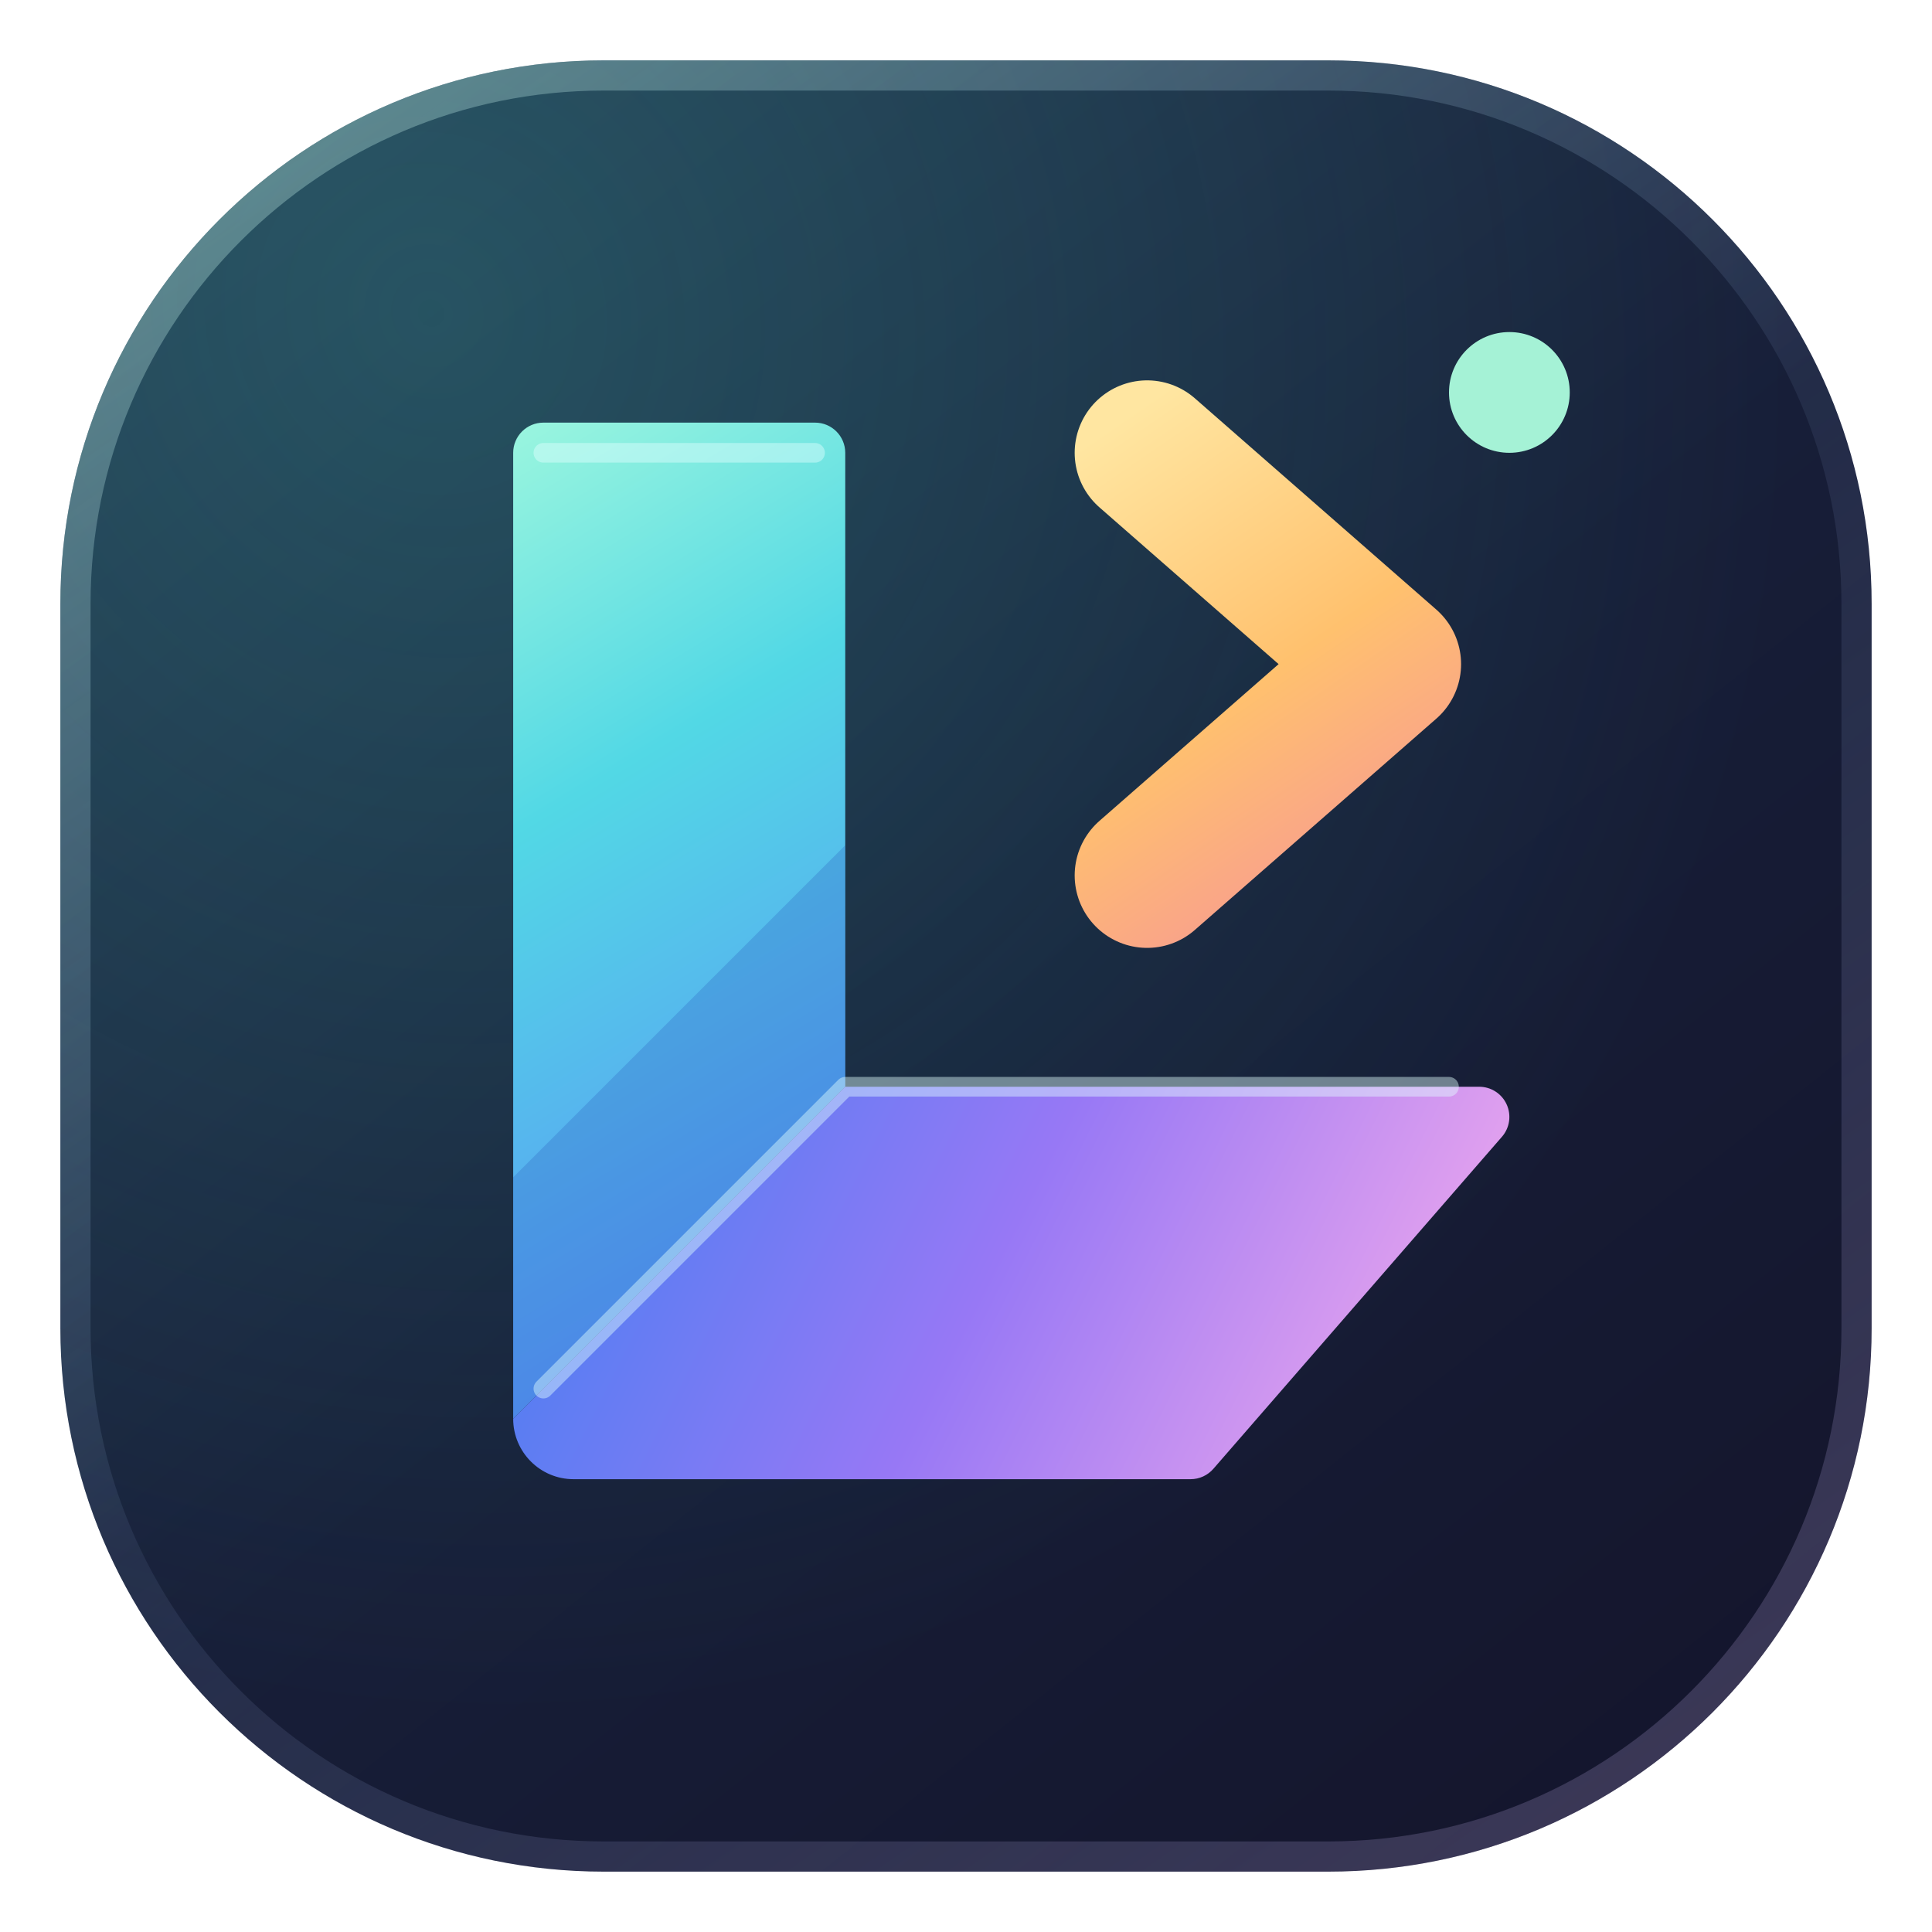
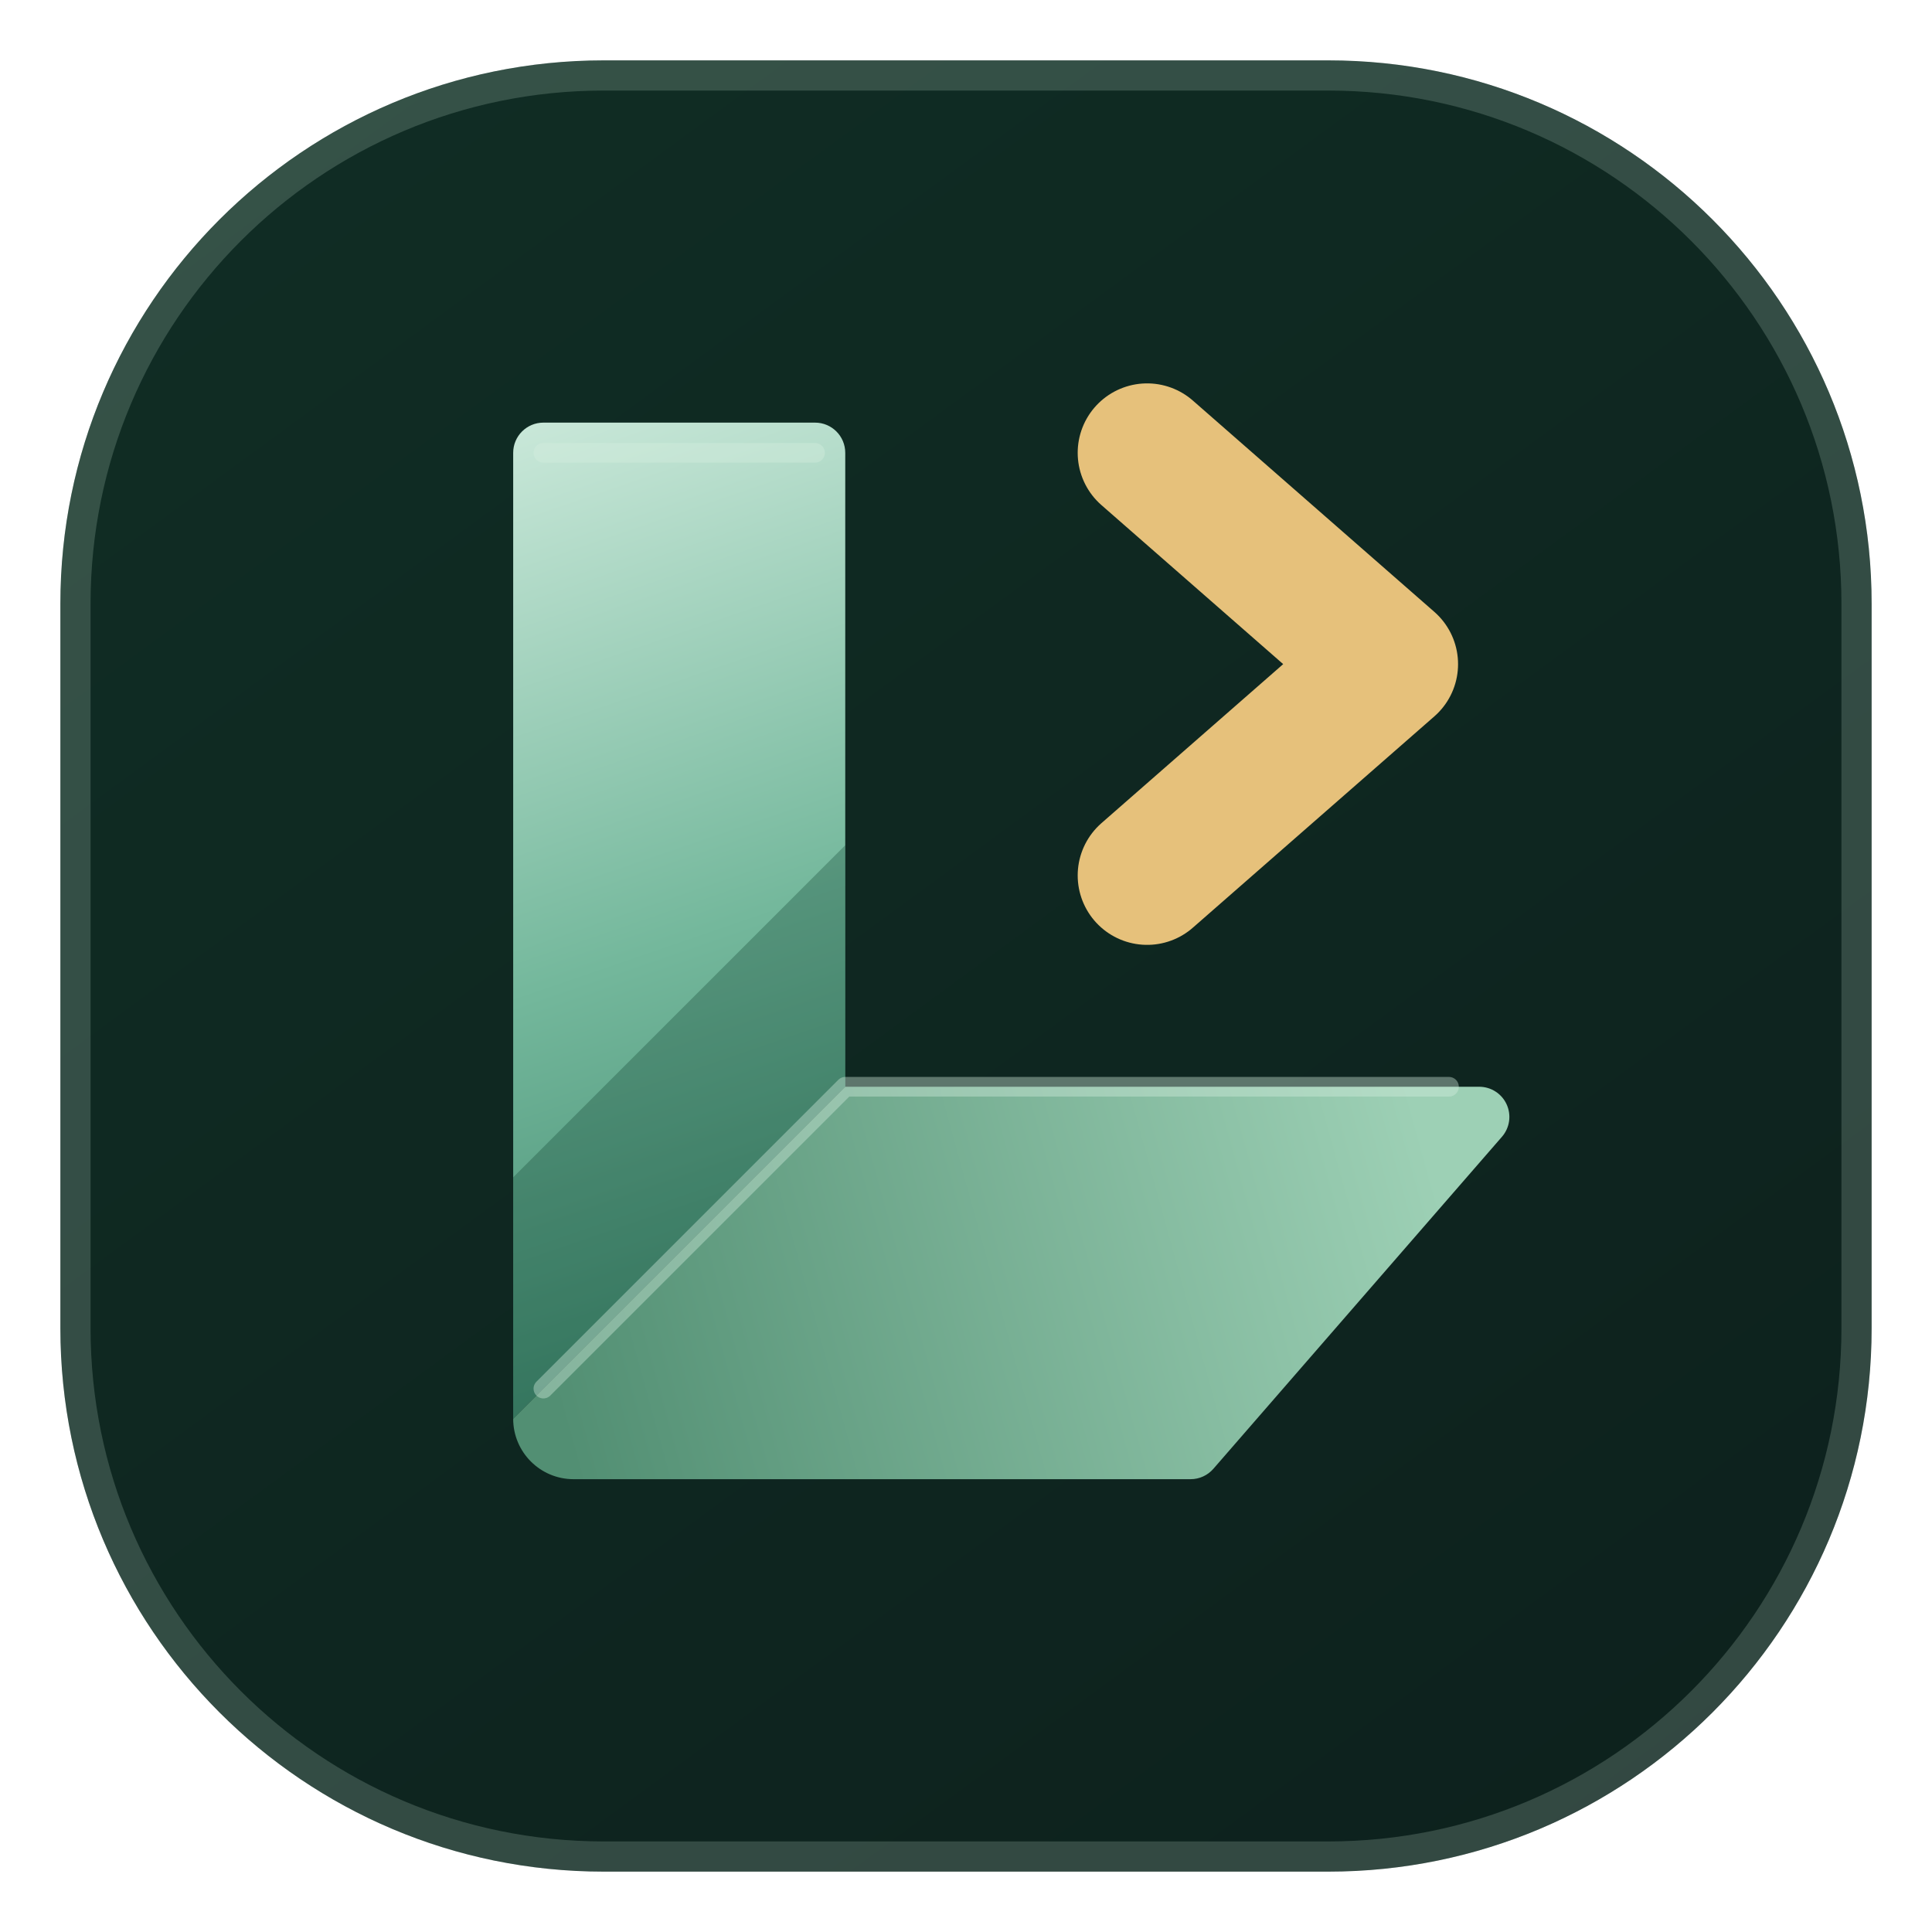
- <svg xmlns="http://www.w3.org/2000/svg" width="64" height="64" viewBox="0 0 64 64" fill="none">
+ <svg xmlns="http://www.w3.org/2000/svg" width="64" height="64" viewBox="0 0 64 64" fill="none" aria-hidden="true" focusable="false">
  <defs>
-     <linearGradient id="tile" x1="8" y1="4" x2="55" y2="63" gradientUnits="userSpaceOnUse">
-       <stop stop-color="#24364E" />
-       <stop offset=".52" stop-color="#171E38" />
-       <stop offset="1" stop-color="#14152C" />
+     <linearGradient id="lester-icon-tile" x1="9" y1="3" x2="53" y2="63" gradientUnits="userSpaceOnUse">
+       <stop stop-color="#102D24" />
+       <stop offset="1" stop-color="#0D211D" />
    </linearGradient>
-     <radialGradient id="light" cx="0" cy="0" r="1" gradientTransform="translate(14 10) rotate(58) scale(48 45)" gradientUnits="userSpaceOnUse">
-       <stop stop-color="#3DDDC6" stop-opacity=".2" />
-       <stop offset="1" stop-color="#3DDDC6" stop-opacity="0" />
-     </radialGradient>
-     <linearGradient id="stem" x1="16" y1="14" x2="33" y2="42" gradientUnits="userSpaceOnUse">
-       <stop stop-color="#9EF7DE" />
-       <stop offset=".37" stop-color="#52D8E5" />
-       <stop offset="1" stop-color="#5B8AF9" />
+     <linearGradient id="lester-icon-stem" x1="18" y1="14" x2="29" y2="46" gradientUnits="userSpaceOnUse">
+       <stop stop-color="#C8E7D8" />
+       <stop offset=".52" stop-color="#74B89C" />
+       <stop offset="1" stop-color="#3D856B" />
    </linearGradient>
-     <linearGradient id="fold" x1="20" y1="39" x2="44" y2="51" gradientUnits="userSpaceOnUse">
-       <stop stop-color="#557EF2" />
-       <stop offset=".48" stop-color="#9778F5" />
-       <stop offset="1" stop-color="#E4A2EE" />
-     </linearGradient>
-     <linearGradient id="arrow" x1="37" y1="14" x2="48" y2="30" gradientUnits="userSpaceOnUse">
-       <stop stop-color="#FFE6A1" />
-       <stop offset=".5" stop-color="#FFC16E" />
-       <stop offset="1" stop-color="#F5909B" />
-     </linearGradient>
-     <linearGradient id="rim" x1="11" y1="3" x2="52" y2="62" gradientUnits="userSpaceOnUse">
-       <stop stop-color="#D1FFF1" stop-opacity=".32" />
-       <stop offset=".5" stop-color="#AACBFF" stop-opacity=".08" />
-       <stop offset="1" stop-color="#DABFFF" stop-opacity=".2" />
+     <linearGradient id="lester-icon-fold" x1="18" y1="45" x2="47" y2="37" gradientUnits="userSpaceOnUse">
+       <stop stop-color="#528F73" />
+       <stop offset="1" stop-color="#9DD0B5" />
    </linearGradient>
  </defs>
-   <rect x="2" y="2" width="60" height="60" rx="18" fill="url(#tile)" />
-   <rect x="2" y="2" width="60" height="60" rx="18" fill="url(#light)" />
-   <rect x="2.5" y="2.5" width="59" height="59" rx="17.5" stroke="url(#rim)" />
-   <path d="M17 15a1 1 0 0 1 1-1h9a1 1 0 0 1 1 1v21L17 47V15Z" fill="url(#stem)" />
-   <path d="m17 39 11-11v8L17 47v-8Z" fill="#2859BF" fill-opacity=".26" />
-   <path d="m17 47 11-11h21a1 1 0 0 1 .76 1.65l-9.56 11a1 1 0 0 1-.76.35H19a2 2 0 0 1-2-2Z" fill="url(#fold)" />
-   <path d="M18 15h9M18 46l10-10h20" stroke="#E2FFFF" stroke-opacity=".44" stroke-width=".65" stroke-linecap="round" stroke-linejoin="round" />
-   <path d="m38 15 8 7-8 7" stroke="url(#arrow)" stroke-width="4.8" stroke-linecap="round" stroke-linejoin="round" />
-   <circle cx="50" cy="13" r="2" fill="#A5F2D6" />
+   <rect x="2" y="2" width="60" height="60" rx="18" fill="url(#lester-icon-tile)" />
+   <rect x="2.5" y="2.5" width="59" height="59" rx="17.5" stroke="#D5EDDF" stroke-opacity=".19" />
+   <path d="M17 15a1 1 0 0 1 1-1h9a1 1 0 0 1 1 1v21L17 47V15Z" fill="url(#lester-icon-stem)" />
+   <path d="m17 39 11-11v8L17 47v-8Z" fill="#0B3E2E" fill-opacity=".3" />
+   <path d="m17 47 11-11h21a1 1 0 0 1 .76 1.65l-9.56 11a1 1 0 0 1-.76.35H19a2 2 0 0 1-2-2Z" fill="url(#lester-icon-fold)" />
+   <path d="M18 15h9M18 46l10-10h20" stroke="#D5EDDF" stroke-opacity=".4" stroke-width=".65" stroke-linecap="round" stroke-linejoin="round" />
+   <path d="m38 15 8 7-8 7" stroke="#E6C17B" stroke-width="4.6" stroke-linecap="round" stroke-linejoin="round" />
</svg>
